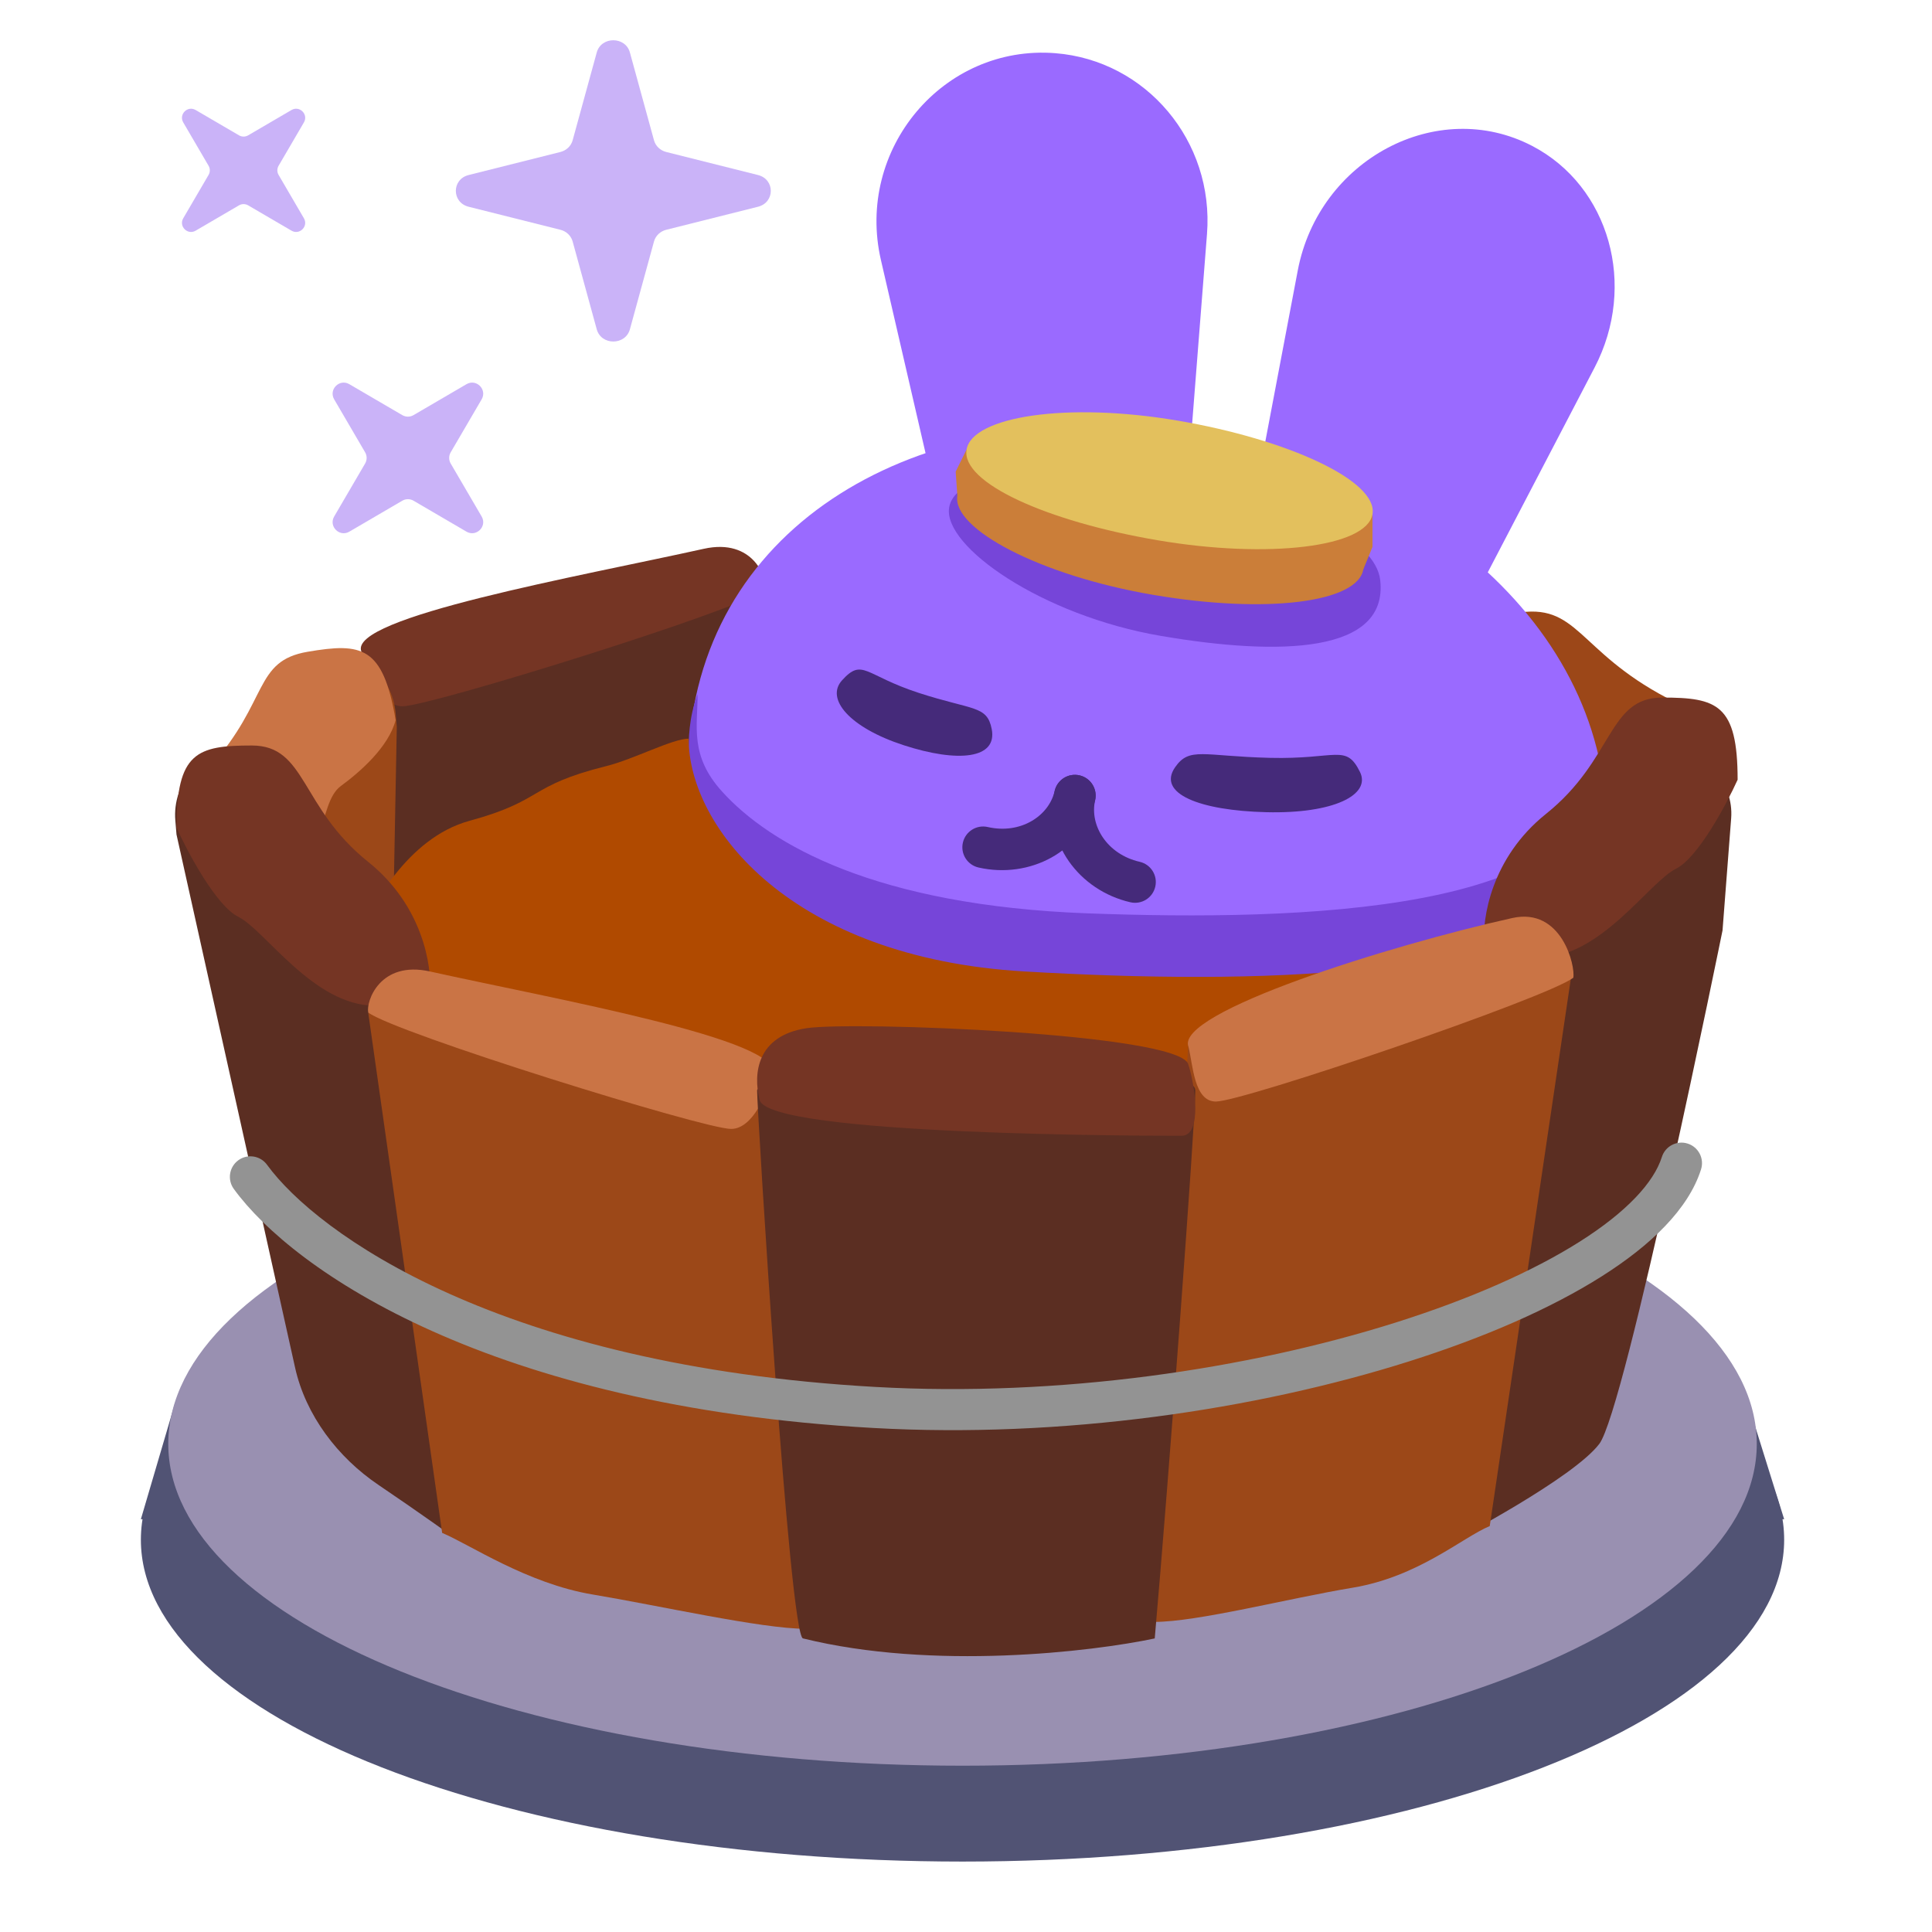
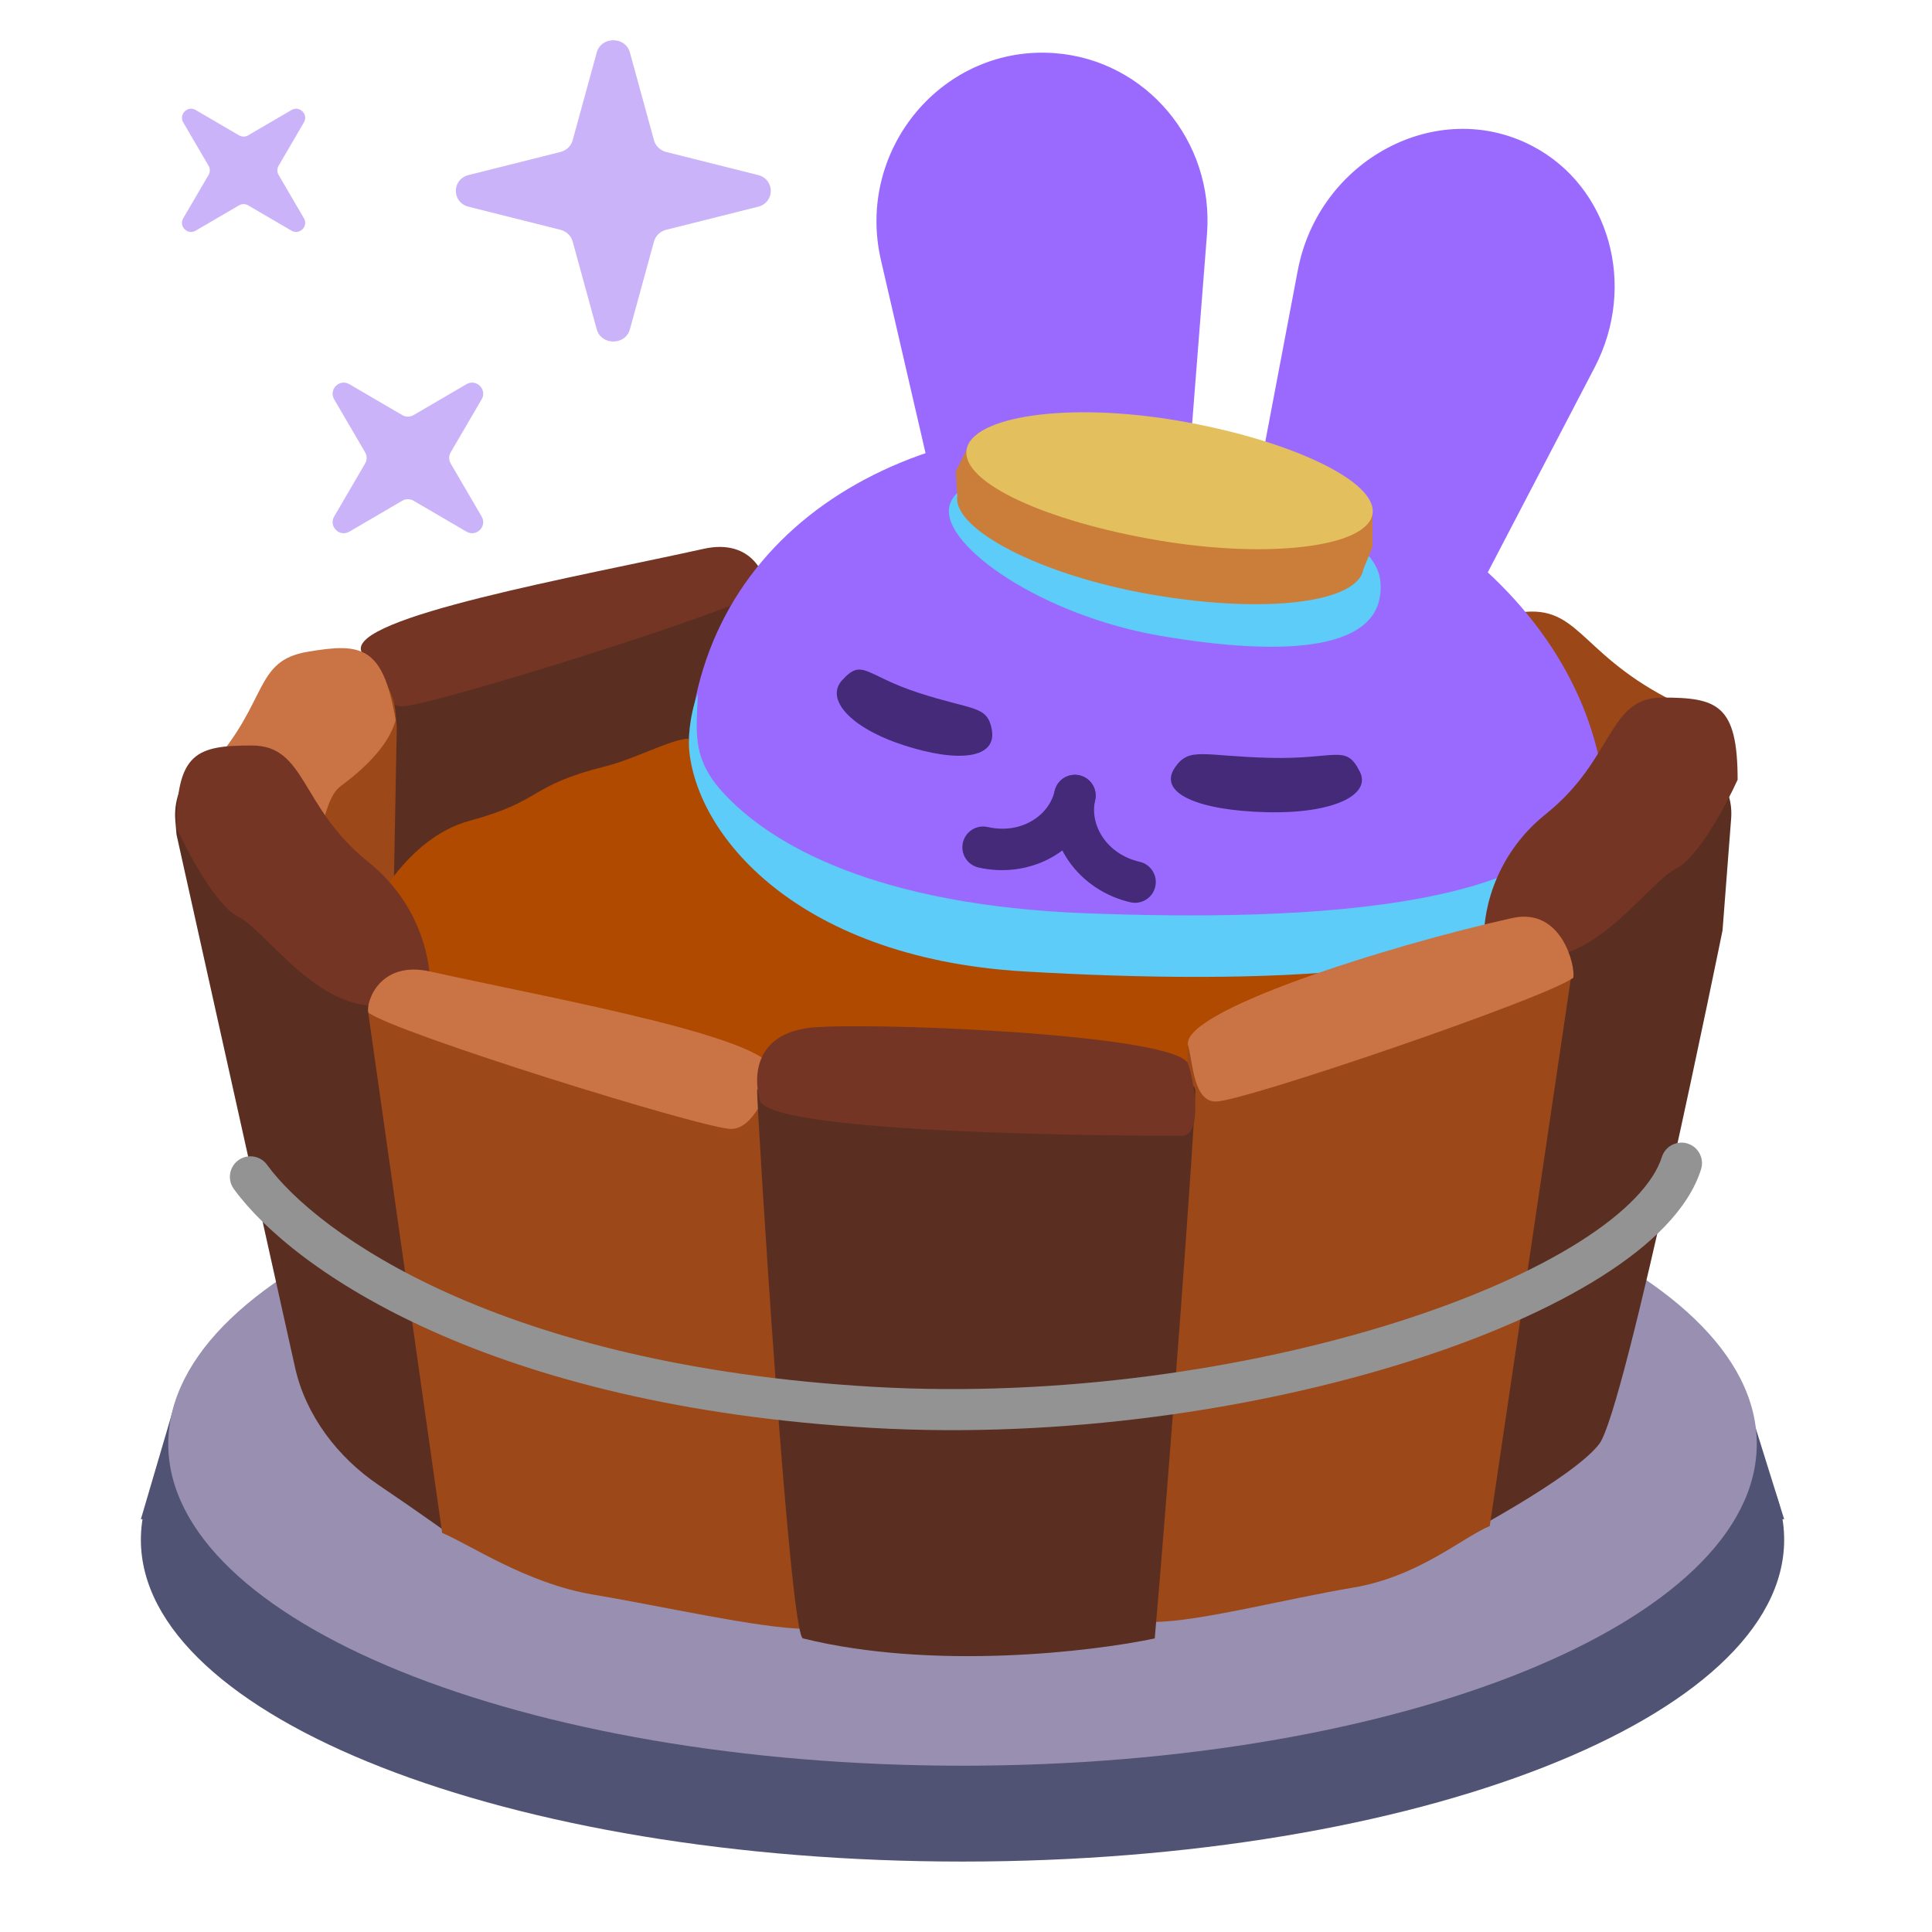
<svg xmlns="http://www.w3.org/2000/svg" width="192" height="192" fill="none" viewBox="0 0 192 192">
  <path fill="#515374" d="M177.308 153.019C177.308 170.681 140.75 185 95.654 185C50.558 185 14 170.681 14 153.019C14 135.356 50.558 121.038 95.654 121.038C140.75 121.038 177.308 135.356 177.308 153.019Z" />
  <path fill="#515374" d="M177.308 150.977L173.906 140.09L17.402 139.41L14 150.977H177.308Z" />
  <path fill="#9990B1" d="M174.586 143.492C174.586 161.155 139.247 175.474 95.654 175.474C52.061 175.474 16.722 161.155 16.722 143.492C16.722 125.83 52.061 111.511 95.654 111.511C139.247 111.511 174.586 125.83 174.586 143.492Z" />
  <path fill="#5B2E22" d="M70.615 109.657L76.059 58.623L35.912 64.747L33.19 115.781C37.5 115.781 47.752 115.509 54.284 114.42C60.817 113.331 67.893 110.791 70.615 109.657Z" />
  <path fill="#753524" d="M107.359 109.47L112.803 58.436L72.656 64.56L69.935 115.594C74.244 115.594 84.496 115.322 91.028 114.233C97.561 113.144 104.638 110.604 107.359 109.47Z" />
  <path fill="#753524" d="M69.935 54.54C74.872 53.443 76.285 57.489 76.058 58.623C73.337 60.664 42.717 70.191 39.995 70.191C37.817 70.191 36.365 66.562 35.912 64.747C34.551 61.345 57.687 57.262 69.935 54.54Z" />
  <path fill="#6D2310" d="M77.18 59.969C72.151 60.506 72.103 64.792 72.68 65.794C75.912 66.859 107.971 66.109 110.55 65.24C112.614 64.545 112.83 60.642 112.681 58.778C112.884 55.119 89.656 58.638 77.18 59.969Z" />
  <path fill="#9C4818" d="M38.193 138.02L39.433 72.239L39.315 70.851C38.997 67.131 35.685 64.399 31.973 64.794C29.469 65.061 27.329 66.716 26.442 69.073L24.561 74.077L22.264 80.466C21.84 81.648 21.623 82.894 21.622 84.149L21.622 89.737C24.603 115.511 31.829 137.368 31.829 137.368C31.829 137.368 35.7 139.594 38.193 138.02Z" />
  <path fill="#9C4818" d="M149.409 137.135L148.169 71.354L148.288 69.966C148.606 66.246 151.917 63.514 155.63 63.909C158.134 64.175 160.274 65.831 161.16 68.188L163.041 73.192L165.338 79.581C165.763 80.763 165.98 82.009 165.98 83.264L165.98 88.852C162.999 114.626 155.773 136.483 155.773 136.483C155.773 136.483 151.903 138.709 149.409 137.135Z" />
  <path fill="#CA7445" d="M33.871 78.115C35.835 76.677 38.619 74.218 39.319 71.568C38.065 64.189 35.938 63.86 30.572 64.772C25.205 65.685 26.738 69.621 20.942 76.128C16.976 80.581 20.01 88.774 26.684 87.639C32.722 86.613 31.416 79.913 33.871 78.115Z" />
  <path fill="#9C4718" d="M152.201 76.625C149.467 75.854 145.424 74.308 143.603 71.732C142.065 63.286 144.279 62.09 150.555 60.946C156.832 59.803 156.7 64.65 165.665 69.362C171.8 72.587 171.7 82.614 163.893 84.037C156.832 85.323 155.619 77.589 152.201 76.625Z" />
  <path fill="#9A6AFF" d="M87.548 25.855C84.997 14.815 93.753 4.415 104.864 5.285C113.918 5.995 120.672 14.043 119.95 23.262L117.465 54.97C116.958 61.448 111.389 66.295 105.027 65.797C100.021 65.405 95.846 61.765 94.697 56.792L87.548 25.855Z" />
  <path fill="#9A6AFF" d="M128.969 26.887C131.063 15.849 142.844 9.587 152.269 14.503C159.948 18.508 162.723 28.37 158.467 36.529L143.83 64.594C140.839 70.328 134.04 72.695 128.644 69.88C124.398 67.666 122.158 62.791 123.101 57.819L128.969 26.887Z" />
  <path fill="#9A6AFF" d="M69.14 69.308C64.686 90.131 81.728 108.71 106.518 114.012C131.308 119.314 154.459 109.332 158.913 88.509C163.367 67.686 146.325 49.107 121.535 43.805C96.745 38.503 73.594 48.484 69.14 69.308Z" />
-   <path fill="#7645D9" d="M68.436 74.767C68.436 73.524 68.436 71.365 69.328 68.963C69.328 72.194 68.521 75.084 71.751 78.654C76.553 83.963 87.094 89.99 108.092 90.768C129.089 91.546 158.936 90.768 158.936 76.128C164.589 97.125 155.739 93.998 143.625 95.613C111.815 99.855 91.04 95.504 80.634 93.988C70.228 92.471 68.436 80.075 68.436 74.767Z" />
+   <path fill="#5dccf8" d="M68.436 74.767C68.436 73.524 68.436 71.365 69.328 68.963C69.328 72.194 68.521 75.084 71.751 78.654C76.553 83.963 87.094 89.99 108.092 90.768C129.089 91.546 158.936 90.768 158.936 76.128C164.589 97.125 155.739 93.998 143.625 95.613C111.815 99.855 91.04 95.504 80.634 93.988C70.228 92.471 68.436 80.075 68.436 74.767Z" />
  <path fill="#452A7A" d="M126.205 75.314C132.864 75.478 133.746 73.89 135.147 76.703C136.289 78.996 132.517 80.88 125.859 80.716C119.201 80.553 114.969 78.863 116.779 76.251C118.208 74.189 119.547 75.15 126.205 75.314Z" />
  <path fill="#452A7A" d="M91.306 68.859C85.915 67.106 85.731 65.354 83.682 67.608C82.012 69.447 84.416 72.306 89.807 74.059C95.198 75.812 99.146 75.428 98.554 72.443C98.087 70.087 96.698 70.611 91.306 68.859Z" />
  <path fill="#452A7A" fill-rule="evenodd" d="M107.282 77.054C106.171 76.799 105.065 77.494 104.811 78.604C103.648 83.682 107.244 88.501 112.34 89.667C113.451 89.922 114.557 89.227 114.811 88.117C115.066 87.006 114.371 85.899 113.261 85.645C110.017 84.903 108.26 82.029 108.833 79.525C109.087 78.415 108.393 77.308 107.282 77.054Z" clip-rule="evenodd" />
  <path fill="#452A7A" fill-rule="evenodd" d="M107.282 77.053C106.172 76.799 105.065 77.493 104.811 78.604C104.238 81.108 101.405 82.931 98.162 82.189C97.051 81.934 95.944 82.629 95.69 83.739C95.436 84.85 96.13 85.957 97.241 86.211C102.336 87.377 107.671 84.602 108.833 79.525C109.087 78.414 108.393 77.308 107.282 77.053Z" clip-rule="evenodd" />
-   <path fill="#7645D9" d="M137.165 57.657C137.972 64.925 127.235 65.219 115.387 63.199C103.539 61.18 93.672 54.273 94.327 50.427C94.983 46.581 105.212 45.613 117.06 47.633C128.908 49.653 136.716 53.619 137.165 57.657Z" />
+   <path fill="#5dccf8" d="M137.165 57.657C137.972 64.925 127.235 65.219 115.387 63.199C103.539 61.18 93.672 54.273 94.327 50.427C94.983 46.581 105.212 45.613 117.06 47.633C128.908 49.653 136.716 53.619 137.165 57.657Z" />
  <path fill="#CB7E39" d="M135.481 56.593C134.921 59.875 125.872 61.036 114.612 59.117C103.352 57.198 94.582 52.541 95.141 49.259C95.701 45.977 105.378 45.314 116.638 47.233C127.897 49.153 136.04 53.312 135.481 56.593Z" />
  <path fill="#CB7E39" d="M136.397 51.093L96.058 44.675L94.973 46.868L95.141 49.259L135.48 56.593L136.397 54.353V51.093Z" />
  <path fill="#E3C05D" d="M136.397 51.093C135.838 54.374 126.055 55.567 115.014 53.685C103.973 51.803 95.499 47.957 96.058 44.675C96.617 41.394 105.998 39.919 117.04 41.801C128.081 43.683 136.956 47.811 136.397 51.093Z" />
  <path fill="#B04A00" d="M46.662 81.571C40.338 83.296 36.908 90.417 35.774 92.459C52.786 110.15 82.725 114.233 124.233 114.914C165.741 115.594 169.686 89.056 154.035 88.376C151.313 97.222 124.914 97.902 101.778 96.541C78.643 95.18 68.436 82.252 68.436 73.406C66.848 73.406 62.992 75.447 60.271 76.128C52.349 78.108 54.147 79.53 46.662 81.571Z" />
  <path fill="#000" d="M76.059 111.511L79.461 158.462L57.686 155.741L45.438 152.338L36.592 100.624L76.059 111.511Z" />
  <path fill="#5B2E22" d="M29.325 135.912L17.54 82.932L17.424 81.544C17.114 77.824 19.921 74.576 23.647 74.343C26.16 74.186 28.547 75.459 29.816 77.635L32.51 82.252L39.451 89.727C40.7 91.073 41.589 92.713 42.035 94.494L42.717 97.222C44.098 123.131 45.438 153.019 45.438 153.019C45.438 153.019 41.467 150.171 37.613 147.57C33.577 144.845 30.382 140.665 29.325 135.912Z" />
  <path fill="#5B2E22" d="M158.936 143.492C161.52 140.09 171.184 92.459 171.184 92.459L172.041 81.32C172.313 77.785 169.518 74.767 165.972 74.767C163.807 74.767 161.805 75.917 160.714 77.787L157.713 82.932L151.467 88.609C149.692 90.223 148.499 92.378 148.075 94.739L147.506 97.902C146.124 123.811 144.647 153.019 144.647 153.019C144.647 153.019 156.352 146.895 158.936 143.492Z" />
  <path fill="#753524" d="M23.664 91.098C21.486 90.009 18.674 84.747 17.54 82.252C17.54 74.767 19.581 74.087 25.025 74.087C30.468 74.087 29.788 80.21 36.592 85.654C42.036 90.009 42.943 96.088 42.717 98.583C42.943 99.036 42.172 99.944 37.273 99.944C31.149 99.944 26.386 92.459 23.664 91.098Z" />
  <path fill="#753524" d="M166.559 86.335C168.736 85.246 171.549 79.984 172.683 77.489C172.683 70.004 170.641 69.323 165.198 69.323C159.754 69.323 160.435 75.447 153.63 80.891C148.186 85.246 147.279 91.325 147.506 93.82C147.279 94.273 148.05 95.18 152.95 95.18C159.074 95.18 163.837 87.695 166.559 86.335Z" />
  <path fill="#9C4818" d="M43.94 152.338L36.592 100.624L76.739 106.748L80.004 161.865C75.694 161.865 65.442 159.551 58.91 158.462C52.377 157.374 46.661 153.472 43.94 152.338Z" />
  <path fill="#9C4818" d="M148.049 151.658L156.214 96.541L118.109 103.346L114.707 161.184C119.016 161.184 127.907 158.871 134.44 157.782C140.972 156.693 145.327 152.792 148.049 151.658Z" />
  <path fill="#CA7445" d="M42.717 96.541C37.779 95.444 36.366 99.49 36.593 100.624C39.315 102.665 69.935 112.192 72.656 112.192C74.834 112.192 76.286 108.563 76.739 106.748C78.1 103.346 54.965 99.263 42.717 96.541Z" />
  <path fill="#CA7445" d="M150.286 91.233C155.223 90.136 156.579 96.036 156.352 97.17C153.63 99.211 123.552 109.47 120.831 109.47C118.653 109.47 118.563 105.841 118.109 104.026C116.748 100.624 138.038 93.955 150.286 91.233Z" />
  <path fill="#5B2E22" d="M79.809 162.826C92.713 166.014 108.484 164.155 114.757 162.826C116.101 147.552 118.789 111.556 118.789 108.368C118.789 104.384 75.24 106.376 75.24 108.368C75.24 110.361 78.465 162.826 79.809 162.826Z" />
  <path fill="#753524" d="M80.144 102.182C75.247 102.931 74.82 106.653 75.486 109.309C76.379 112.872 114.742 112.872 117.415 112.872H117.416C119.546 112.872 118.724 107.688 118.081 105.745C117.073 102.699 84.803 101.469 80.144 102.182Z" />
  <path fill="#939393" fill-rule="evenodd" d="M167.716 113.647C168.791 113.987 169.388 115.134 169.048 116.209C167.803 120.152 164.072 123.747 159.149 126.86C154.141 130.027 147.543 132.918 139.978 135.309C124.845 140.094 105.565 142.967 86.772 141.909C48.731 139.768 29.167 126.31 23.236 118.156C22.573 117.244 22.775 115.967 23.686 115.304C24.598 114.641 25.875 114.842 26.538 115.754C31.495 122.569 49.677 135.732 87.001 137.833C105.274 138.861 124.059 136.06 138.747 131.417C146.093 129.094 152.343 126.333 156.967 123.409C161.675 120.433 164.359 117.5 165.155 114.979C165.494 113.904 166.641 113.308 167.716 113.647Z" clip-rule="evenodd" />
  <path fill="#CAB3F8" d="M46.358 38.18C47.337 37.608 48.437 38.708 47.865 39.687L44.789 44.952C44.589 45.295 44.589 45.72 44.789 46.063L47.865 51.328C48.437 52.307 47.337 53.407 46.358 52.835L41.093 49.759C40.75 49.559 40.325 49.559 39.982 49.759L34.717 52.835C33.738 53.407 32.638 52.307 33.21 51.328L36.286 46.063C36.486 45.72 36.486 45.295 36.286 44.952L33.21 39.687C32.638 38.708 33.738 37.608 34.717 38.18L39.982 41.256C40.325 41.456 40.75 41.456 41.093 41.256L46.358 38.18Z" />
  <path fill="#CAB3F8" d="M28.969 10.933C29.77 10.465 30.67 11.366 30.202 12.166L27.686 16.474C27.521 16.755 27.521 17.102 27.686 17.383L30.202 21.691C30.67 22.492 29.77 23.392 28.969 22.924L24.661 20.407C24.381 20.243 24.033 20.243 23.752 20.407L19.444 22.924C18.644 23.392 17.744 22.492 18.211 21.691L20.728 17.383C20.892 17.102 20.892 16.755 20.728 16.474L18.211 12.166C17.744 11.366 18.644 10.465 19.444 10.933L23.752 13.45C24.033 13.614 24.381 13.614 24.661 13.45L28.969 10.933Z" />
  <path fill="#CAB3F8" d="M59.303 5.216C59.748 3.595 62.154 3.595 62.599 5.216L64.993 13.941C65.149 14.51 65.614 14.954 66.208 15.104L75.33 17.394C77.025 17.819 77.025 20.121 75.33 20.546L66.208 22.836C65.614 22.985 65.149 23.43 64.993 23.999L62.599 32.724C62.154 34.345 59.748 34.345 59.303 32.724L56.909 23.999C56.753 23.43 56.288 22.985 55.694 22.836L46.572 20.546C44.877 20.121 44.877 17.819 46.572 17.394L55.694 15.104C56.288 14.954 56.753 14.51 56.909 13.941L59.303 5.216Z" />
</svg>
